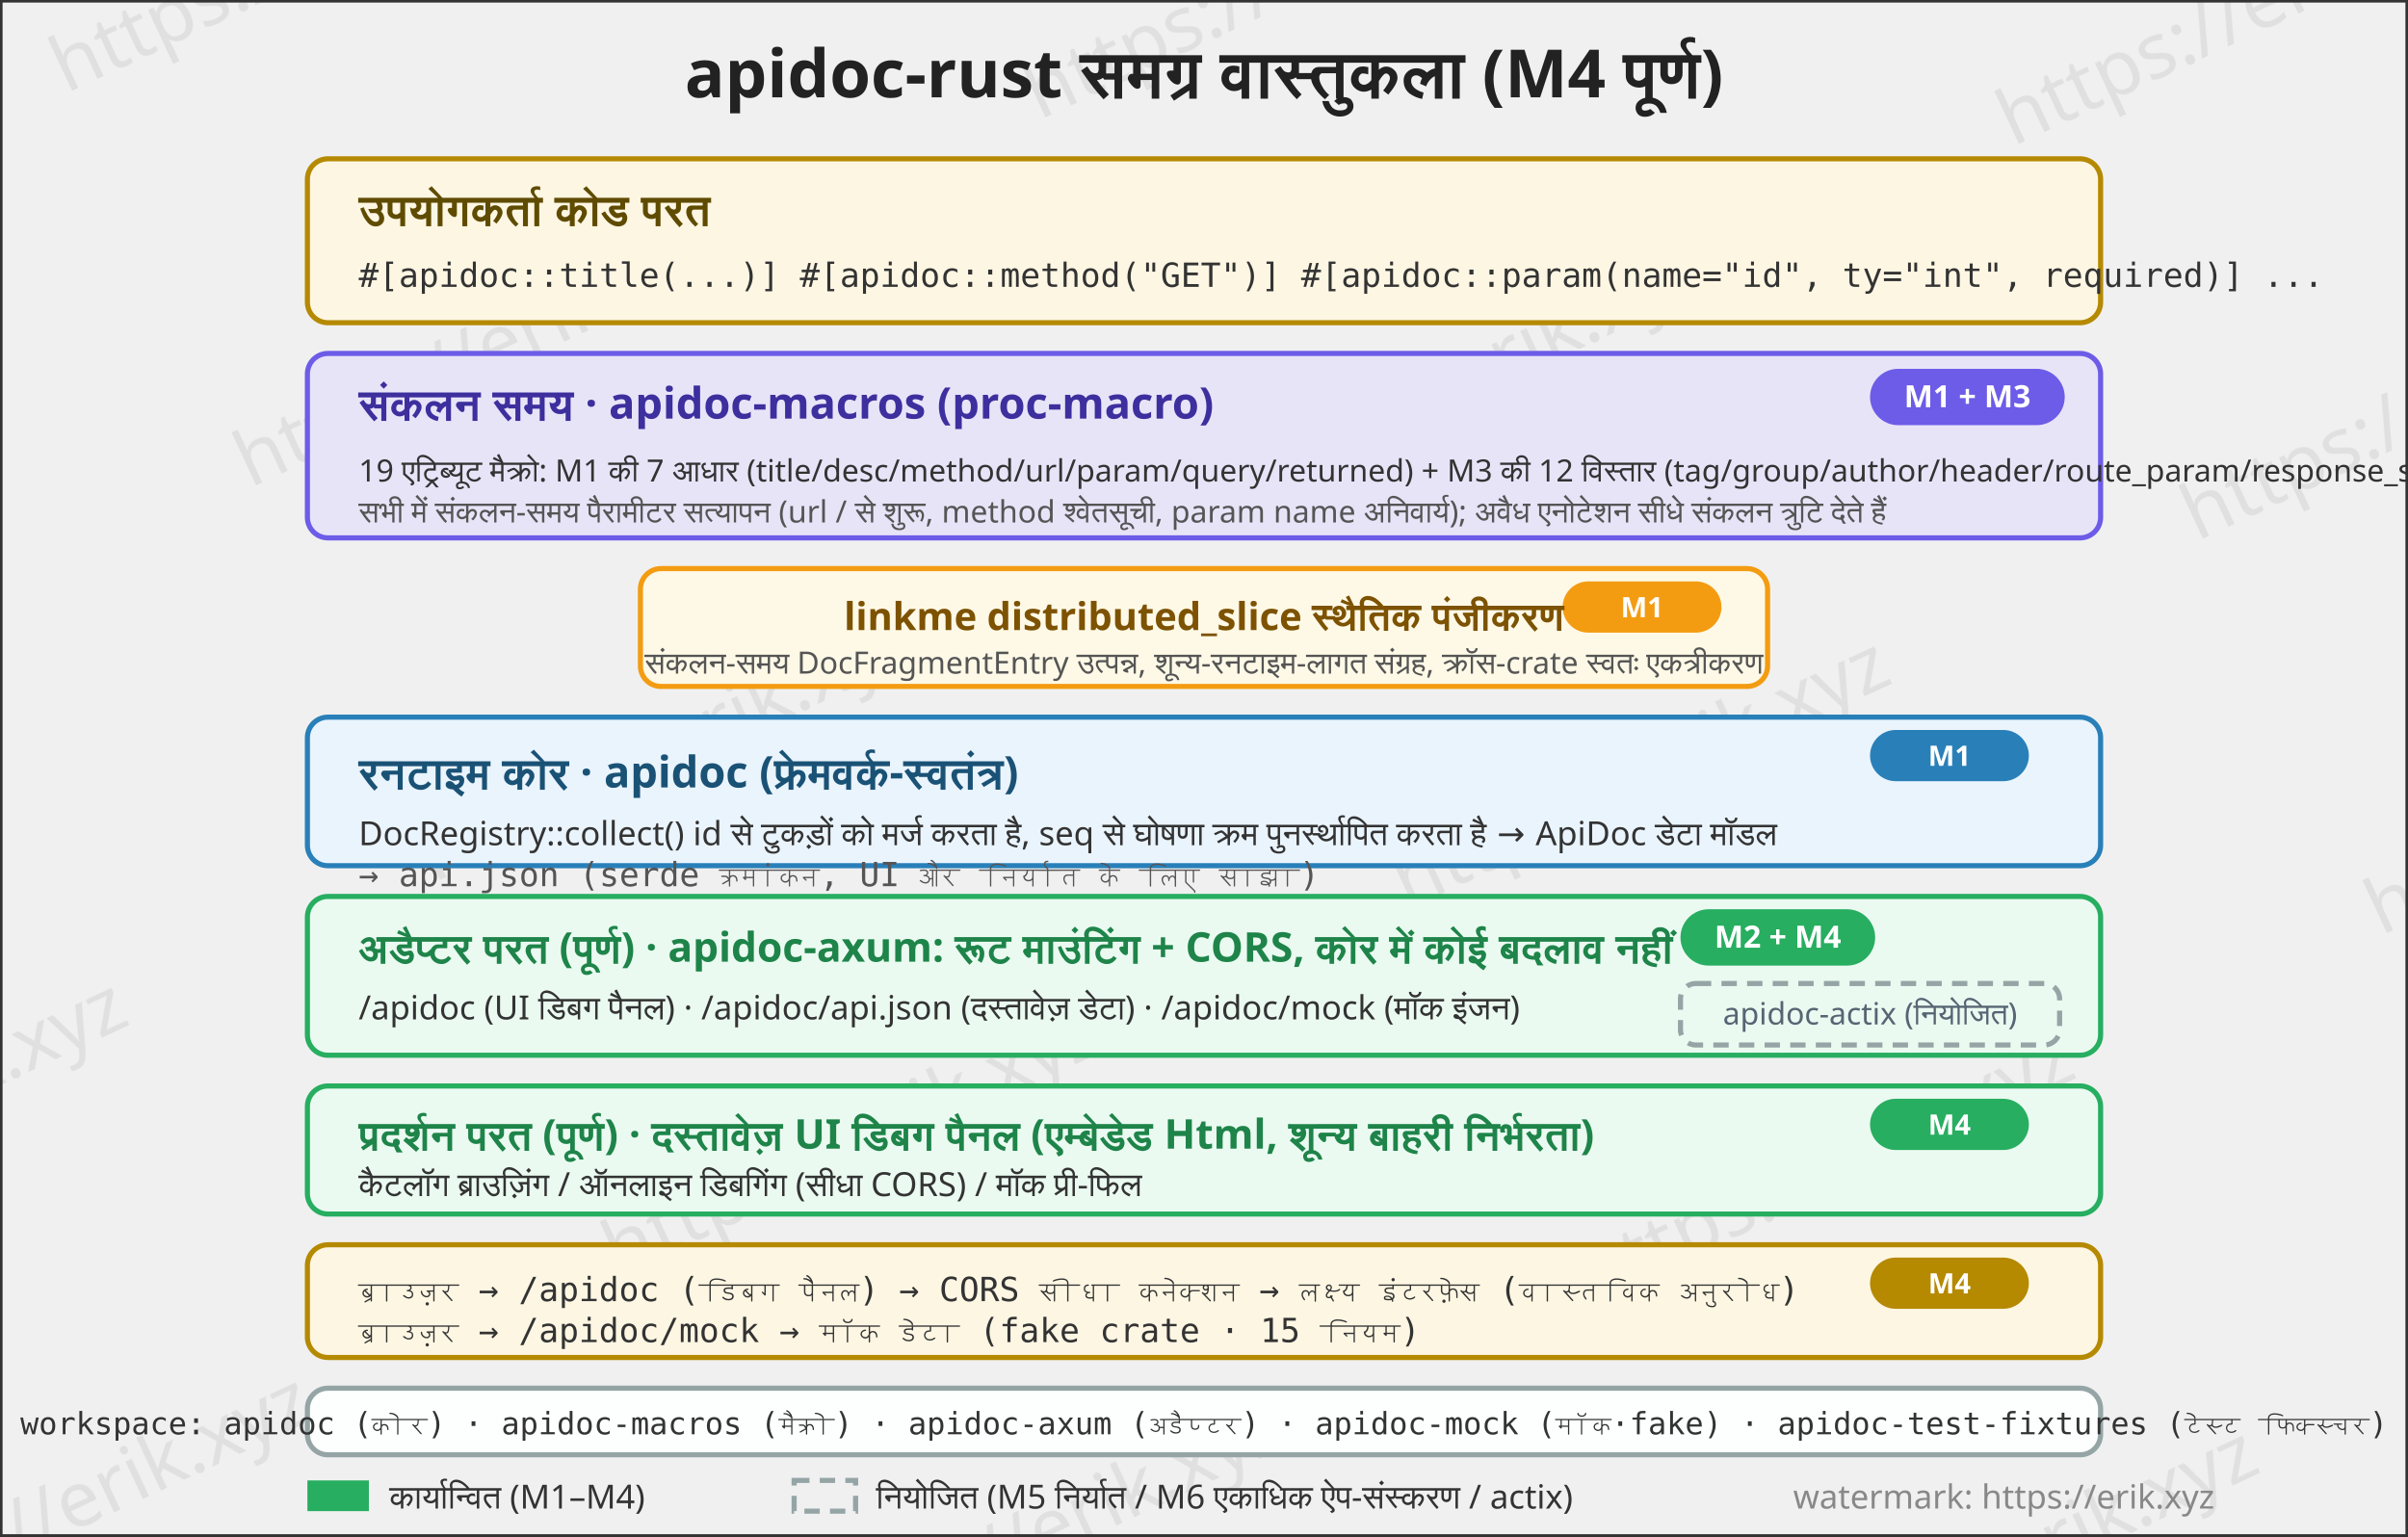
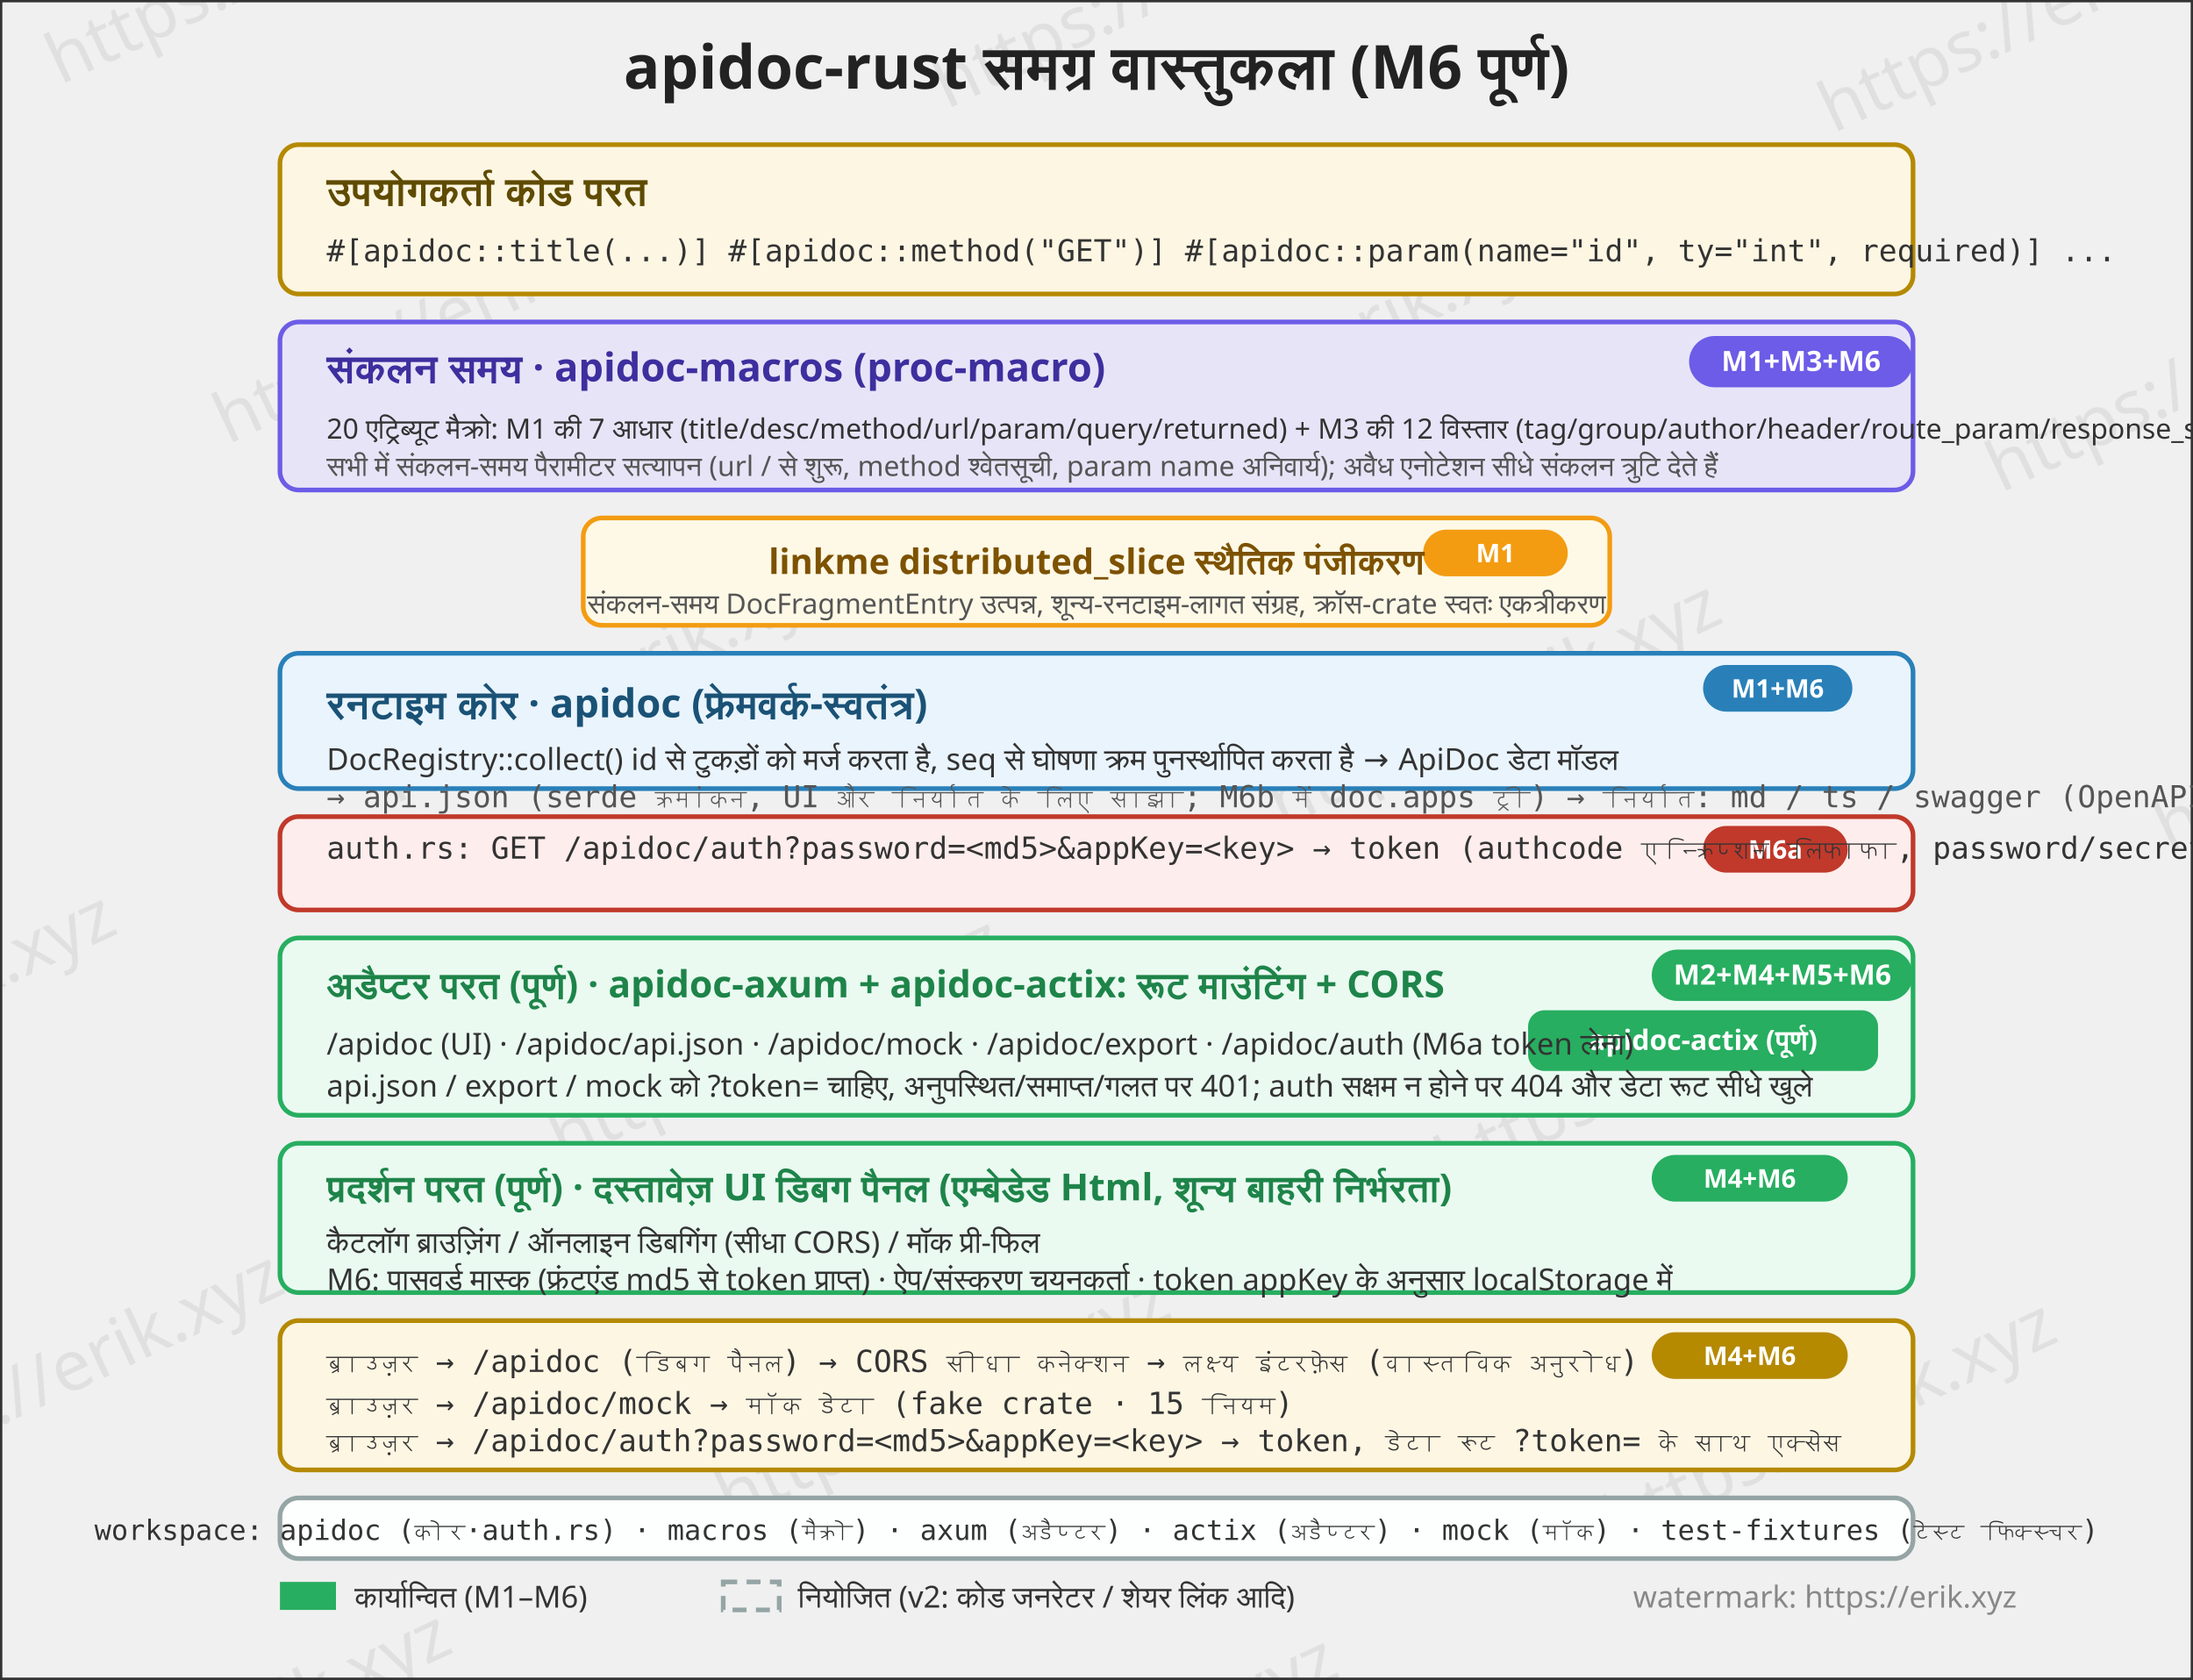
- <svg xmlns="http://www.w3.org/2000/svg" viewBox="0 0 940 600" font-family="sans-serif">
+ <svg xmlns="http://www.w3.org/2000/svg" viewBox="0 0 940 720" font-family="sans-serif">
  <defs>
    <pattern id="wm" width="340" height="170" patternUnits="userSpaceOnUse" patternTransform="rotate(-25)">
      <text x="8" y="44" font-size="30" fill="#888888" opacity="0.15">https://erik.xyz</text>
    </pattern>
  </defs>
-   <rect width="940" height="600" fill="url(#wm)" />
-   <rect x="0" y="0" width="940" height="600" fill="none" stroke="#333" stroke-width="2" />
-   <text x="470" y="38" text-anchor="middle" font-size="26" font-weight="bold" fill="#222">apidoc-rust समग्र वास्तुकला (M4 पूर्ण)</text>
+   <rect width="940" height="720" fill="url(#wm)" />
+   <rect x="0" y="0" width="940" height="720" fill="none" stroke="#333" stroke-width="2" />
+   <text x="470" y="38" text-anchor="middle" font-size="26" font-weight="bold" fill="#222">apidoc-rust समग्र वास्तुकला (M6 पूर्ण)</text>
  <rect x="120" y="62" width="700" height="64" rx="8" fill="#fdf6e3" stroke="#b58900" stroke-width="2" />
  <text x="140" y="88" font-size="17" font-weight="bold" fill="#5f4b00">उपयोगकर्ता कोड परत</text>
  <text x="140" y="112" font-size="13" fill="#333" font-family="monospace">#[apidoc::title(...)]  #[apidoc::method("GET")]  #[apidoc::param(name="id", ty="int", required)] ...</text>
  <rect x="120" y="138" width="700" height="72" rx="8" fill="#e8e4f8" stroke="#6c5ce7" stroke-width="2" />
-   <rect x="730" y="144" width="76" height="22" rx="11" fill="#6c5ce7" />
-   <text x="768" y="159" text-anchor="middle" font-size="12" fill="#fff" font-weight="bold">M1 + M3</text>
+   <rect x="724" y="144" width="96" height="22" rx="11" fill="#6c5ce7" />
+   <text x="772" y="159" text-anchor="middle" font-size="12" fill="#fff" font-weight="bold">M1+M3+M6</text>
  <text x="140" y="164" font-size="17" font-weight="bold" fill="#3d2f9e">संकलन समय · apidoc-macros (proc-macro)</text>
-   <text x="140" y="188" font-size="12" fill="#333">19 एट्रिब्यूट मैक्रो: M1 की 7 आधार (title/desc/method/url/param/query/returned) + M3 की 12 विस्तार (tag/group/author/header/route_param/response_status/success/error/not_debug/md/sort/ref)</text>
+   <text x="140" y="188" font-size="12" fill="#333">20 एट्रिब्यूट मैक्रो: M1 की 7 आधार (title/desc/method/url/param/query/returned) + M3 की 12 विस्तार (tag/group/author/header/route_param/response_status/success/error/not_debug/md/sort/ref) + M6 app माउंटिंग</text>
  <text x="140" y="204" font-size="12" fill="#555">सभी में संकलन-समय पैरामीटर सत्यापन (url / से शुरू, method श्वेतसूची, param name अनिवार्य); अवैध एनोटेशन सीधे संकलन त्रुटि देते हैं</text>
  <rect x="250" y="222" width="440" height="46" rx="8" fill="#fef9e7" stroke="#f39c12" stroke-width="2" />
  <rect x="610" y="227" width="62" height="20" rx="10" fill="#f39c12" />
  <text x="641" y="241" text-anchor="middle" font-size="11" fill="#fff" font-weight="bold">M1</text>
  <text x="470" y="246" text-anchor="middle" font-size="15" font-weight="bold" fill="#7d5200">linkme distributed_slice स्थैतिक पंजीकरण</text>
  <text x="470" y="263" text-anchor="middle" font-size="12" fill="#555">संकलन-समय DocFragmentEntry उत्पन्न, शून्य-रनटाइम-लागत संग्रह, क्रॉस-crate स्वतः एकत्रीकरण</text>
  <rect x="120" y="280" width="700" height="58" rx="8" fill="#eaf4fd" stroke="#2980b9" stroke-width="2" />
-   <rect x="730" y="285" width="62" height="20" rx="10" fill="#2980b9" />
-   <text x="761" y="299" text-anchor="middle" font-size="11" fill="#fff" font-weight="bold">M1</text>
+   <rect x="730" y="285" width="64" height="20" rx="10" fill="#2980b9" />
+   <text x="762" y="299" text-anchor="middle" font-size="11" fill="#fff" font-weight="bold">M1+M6</text>
  <text x="140" y="308" font-size="17" font-weight="bold" fill="#1a5276">रनटाइम कोर · apidoc (फ्रेमवर्क-स्वतंत्र)</text>
  <text x="140" y="330" font-size="13" fill="#333">DocRegistry::collect() id से टुकड़ों को मर्ज करता है, seq से घोषणा क्रम पुनर्स्थापित करता है → ApiDoc डेटा मॉडल</text>
-   <text x="140" y="346" font-size="13" fill="#555" font-family="monospace">→ api.json (serde क्रमांकन, UI और निर्यात के लिए साझा)</text>
-   <rect x="120" y="350" width="700" height="62" rx="8" fill="#eafaf1" stroke="#27ae60" stroke-width="2" />
-   <rect x="656" y="355" width="76" height="22" rx="11" fill="#27ae60" />
-   <text x="694" y="370" text-anchor="middle" font-size="12" fill="#fff" font-weight="bold">M2 + M4</text>
-   <text x="140" y="376" font-size="16" font-weight="bold" fill="#1e8449">अडैप्टर परत (पूर्ण) · apidoc-axum: रूट माउंटिंग + CORS, कोर में कोई बदलाव नहीं</text>
-   <text x="140" y="398" font-size="13" fill="#333">/apidoc (UI डिबग पैनल) · /apidoc/api.json (दस्तावेज़ डेटा) · /apidoc/mock (मॉक इंजन)</text>
-   <rect x="656" y="384" width="148" height="24" rx="6" fill="none" stroke="#95a5a6" stroke-width="2" stroke-dasharray="6 4" />
-   <text x="730" y="400" text-anchor="middle" font-size="12" fill="#566573">apidoc-actix (नियोजित)</text>
-   <rect x="120" y="424" width="700" height="50" rx="8" fill="#eafaf1" stroke="#27ae60" stroke-width="2" />
-   <rect x="730" y="429" width="62" height="20" rx="10" fill="#27ae60" />
-   <text x="761" y="443" text-anchor="middle" font-size="11" fill="#fff" font-weight="bold">M4</text>
-   <text x="140" y="449" font-size="16" font-weight="bold" fill="#1e8449">प्रदर्शन परत (पूर्ण) · दस्तावेज़ UI डिबग पैनल (एम्बेडेड Html, शून्य बाहरी निर्भरता)</text>
-   <text x="140" y="467" font-size="13" fill="#333">कैटलॉग ब्राउज़िंग / ऑनलाइन डिबगिंग (सीधा CORS) / मॉक प्री-फिल</text>
-   <rect x="120" y="486" width="700" height="44" rx="8" fill="#fdf6e3" stroke="#b58900" stroke-width="2" />
-   <rect x="730" y="491" width="62" height="20" rx="10" fill="#b58900" />
-   <text x="761" y="505" text-anchor="middle" font-size="11" fill="#fff" font-weight="bold">M4</text>
-   <text x="140" y="508" font-size="13" fill="#333" font-family="monospace">ब्राउज़र → /apidoc (डिबग पैनल) → CORS सीधा कनेक्शन → लक्ष्य इंटरफ़ेस (वास्तविक अनुरोध)</text>
-   <text x="140" y="524" font-size="13" fill="#333" font-family="monospace">ब्राउज़र → /apidoc/mock → मॉक डेटा (fake crate · 15 नियम)</text>
-   <rect x="120" y="542" width="700" height="26" rx="8" fill="#fdfefe" stroke="#95a5a6" stroke-width="2" />
-   <text x="470" y="560" text-anchor="middle" font-size="12" fill="#333" font-family="monospace">workspace: apidoc (कोर) · apidoc-macros (मैक्रो) · apidoc-axum (अडैप्टर) · apidoc-mock (मॉक·fake) · apidoc-test-fixtures (टेस्ट फिक्स्चर)</text>
-   <rect x="120" y="578" width="24" height="12" fill="#27ae60" />
-   <text x="152" y="589" font-size="13" fill="#333">कार्यान्वित (M1–M4)</text>
-   <rect x="310" y="578" width="24" height="12" fill="none" stroke="#95a5a6" stroke-width="2" stroke-dasharray="6 4" />
-   <text x="342" y="589" font-size="13" fill="#333">नियोजित (M5 निर्यात / M6 एकाधिक ऐप-संस्करण / actix)</text>
-   <text x="700" y="589" font-size="13" fill="#888">watermark: https://erik.xyz</text>
+   <text x="140" y="346" font-size="13" fill="#555" font-family="monospace">→ api.json (serde क्रमांकन, UI और निर्यात के लिए साझा; M6b में doc.apps ट्री) → निर्यात: md / ts / swagger (OpenAPI3)</text>
+   <rect x="120" y="350" width="700" height="40" rx="8" fill="#fdedec" stroke="#c0392b" stroke-width="2" />
+   <rect x="730" y="354" width="62" height="20" rx="10" fill="#c0392b" />
+   <text x="761" y="368" text-anchor="middle" font-size="11" fill="#fff" font-weight="bold">M6a</text>
+   <text x="140" y="368" font-size="13" fill="#333" font-family="monospace">auth.rs: GET /apidoc/auth?password=&lt;md5&gt;&amp;appKey=&lt;key&gt; → token (authcode एन्क्रिप्शन लिफाफा, password/secret_key कभी क्रमांकित नहीं)</text>
+   <rect x="120" y="402" width="700" height="76" rx="8" fill="#eafaf1" stroke="#27ae60" stroke-width="2" />
+   <rect x="708" y="407" width="112" height="22" rx="11" fill="#27ae60" />
+   <text x="764" y="422" text-anchor="middle" font-size="12" fill="#fff" font-weight="bold">M2+M4+M5+M6</text>
+   <text x="140" y="428" font-size="16" font-weight="bold" fill="#1e8449">अडैप्टर परत (पूर्ण) · apidoc-axum + apidoc-actix: रूट माउंटिंग + CORS</text>
+   <rect x="656" y="434" width="148" height="24" rx="6" fill="#27ae60" stroke="#27ae60" stroke-width="2" />
+   <text x="730" y="450" text-anchor="middle" font-size="12" fill="#fff" font-weight="bold">apidoc-actix (पूर्ण)</text>
+   <text x="140" y="452" font-size="13" fill="#333">/apidoc (UI) · /apidoc/api.json · /apidoc/mock · /apidoc/export · /apidoc/auth (M6a token लेना)</text>
+   <text x="140" y="470" font-size="13" fill="#333">api.json / export / mock को ?token= चाहिए, अनुपस्थित/समाप्त/गलत पर 401; auth सक्षम न होने पर 404 और डेटा रूट सीधे खुले</text>
+   <rect x="120" y="490" width="700" height="64" rx="8" fill="#eafaf1" stroke="#27ae60" stroke-width="2" />
+   <rect x="708" y="495" width="84" height="20" rx="10" fill="#27ae60" />
+   <text x="750" y="509" text-anchor="middle" font-size="11" fill="#fff" font-weight="bold">M4+M6</text>
+   <text x="140" y="515" font-size="16" font-weight="bold" fill="#1e8449">प्रदर्शन परत (पूर्ण) · दस्तावेज़ UI डिबग पैनल (एम्बेडेड Html, शून्य बाहरी निर्भरता)</text>
+   <text x="140" y="537" font-size="13" fill="#333">कैटलॉग ब्राउज़िंग / ऑनलाइन डिबगिंग (सीधा CORS) / मॉक प्री-फिल</text>
+   <text x="140" y="553" font-size="13" fill="#333">M6: पासवर्ड मास्क (फ्रंटएंड md5 से token प्राप्त) · ऐप/संस्करण चयनकर्ता · token appKey के अनुसार localStorage में</text>
+   <rect x="120" y="566" width="700" height="64" rx="8" fill="#fdf6e3" stroke="#b58900" stroke-width="2" />
+   <rect x="708" y="571" width="84" height="20" rx="10" fill="#b58900" />
+   <text x="750" y="585" text-anchor="middle" font-size="11" fill="#fff" font-weight="bold">M4+M6</text>
+   <text x="140" y="588" font-size="13" fill="#333" font-family="monospace">ब्राउज़र → /apidoc (डिबग पैनल) → CORS सीधा कनेक्शन → लक्ष्य इंटरफ़ेस (वास्तविक अनुरोध)</text>
+   <text x="140" y="606" font-size="13" fill="#333" font-family="monospace">ब्राउज़र → /apidoc/mock → मॉक डेटा (fake crate · 15 नियम)</text>
+   <text x="140" y="622" font-size="13" fill="#333" font-family="monospace">ब्राउज़र → /apidoc/auth?password=&lt;md5&gt;&amp;appKey=&lt;key&gt; → token, डेटा रूट ?token= के साथ एक्सेस</text>
+   <rect x="120" y="642" width="700" height="26" rx="8" fill="#fdfefe" stroke="#95a5a6" stroke-width="2" />
+   <text x="470" y="660" text-anchor="middle" font-size="12" fill="#333" font-family="monospace">workspace: apidoc (कोर·auth.rs) · macros (मैक्रो) · axum (अडैप्टर) · actix (अडैप्टर) · mock (मॉक) · test-fixtures (टेस्ट फिक्स्चर)</text>
+   <rect x="120" y="678" width="24" height="12" fill="#27ae60" />
+   <text x="152" y="689" font-size="13" fill="#333">कार्यान्वित (M1–M6)</text>
+   <rect x="310" y="678" width="24" height="12" fill="none" stroke="#95a5a6" stroke-width="2" stroke-dasharray="6 4" />
+   <text x="342" y="689" font-size="13" fill="#333">नियोजित (v2: कोड जनरेटर / शेयर लिंक आदि)</text>
+   <text x="700" y="689" font-size="13" fill="#888">watermark: https://erik.xyz</text>
</svg>
